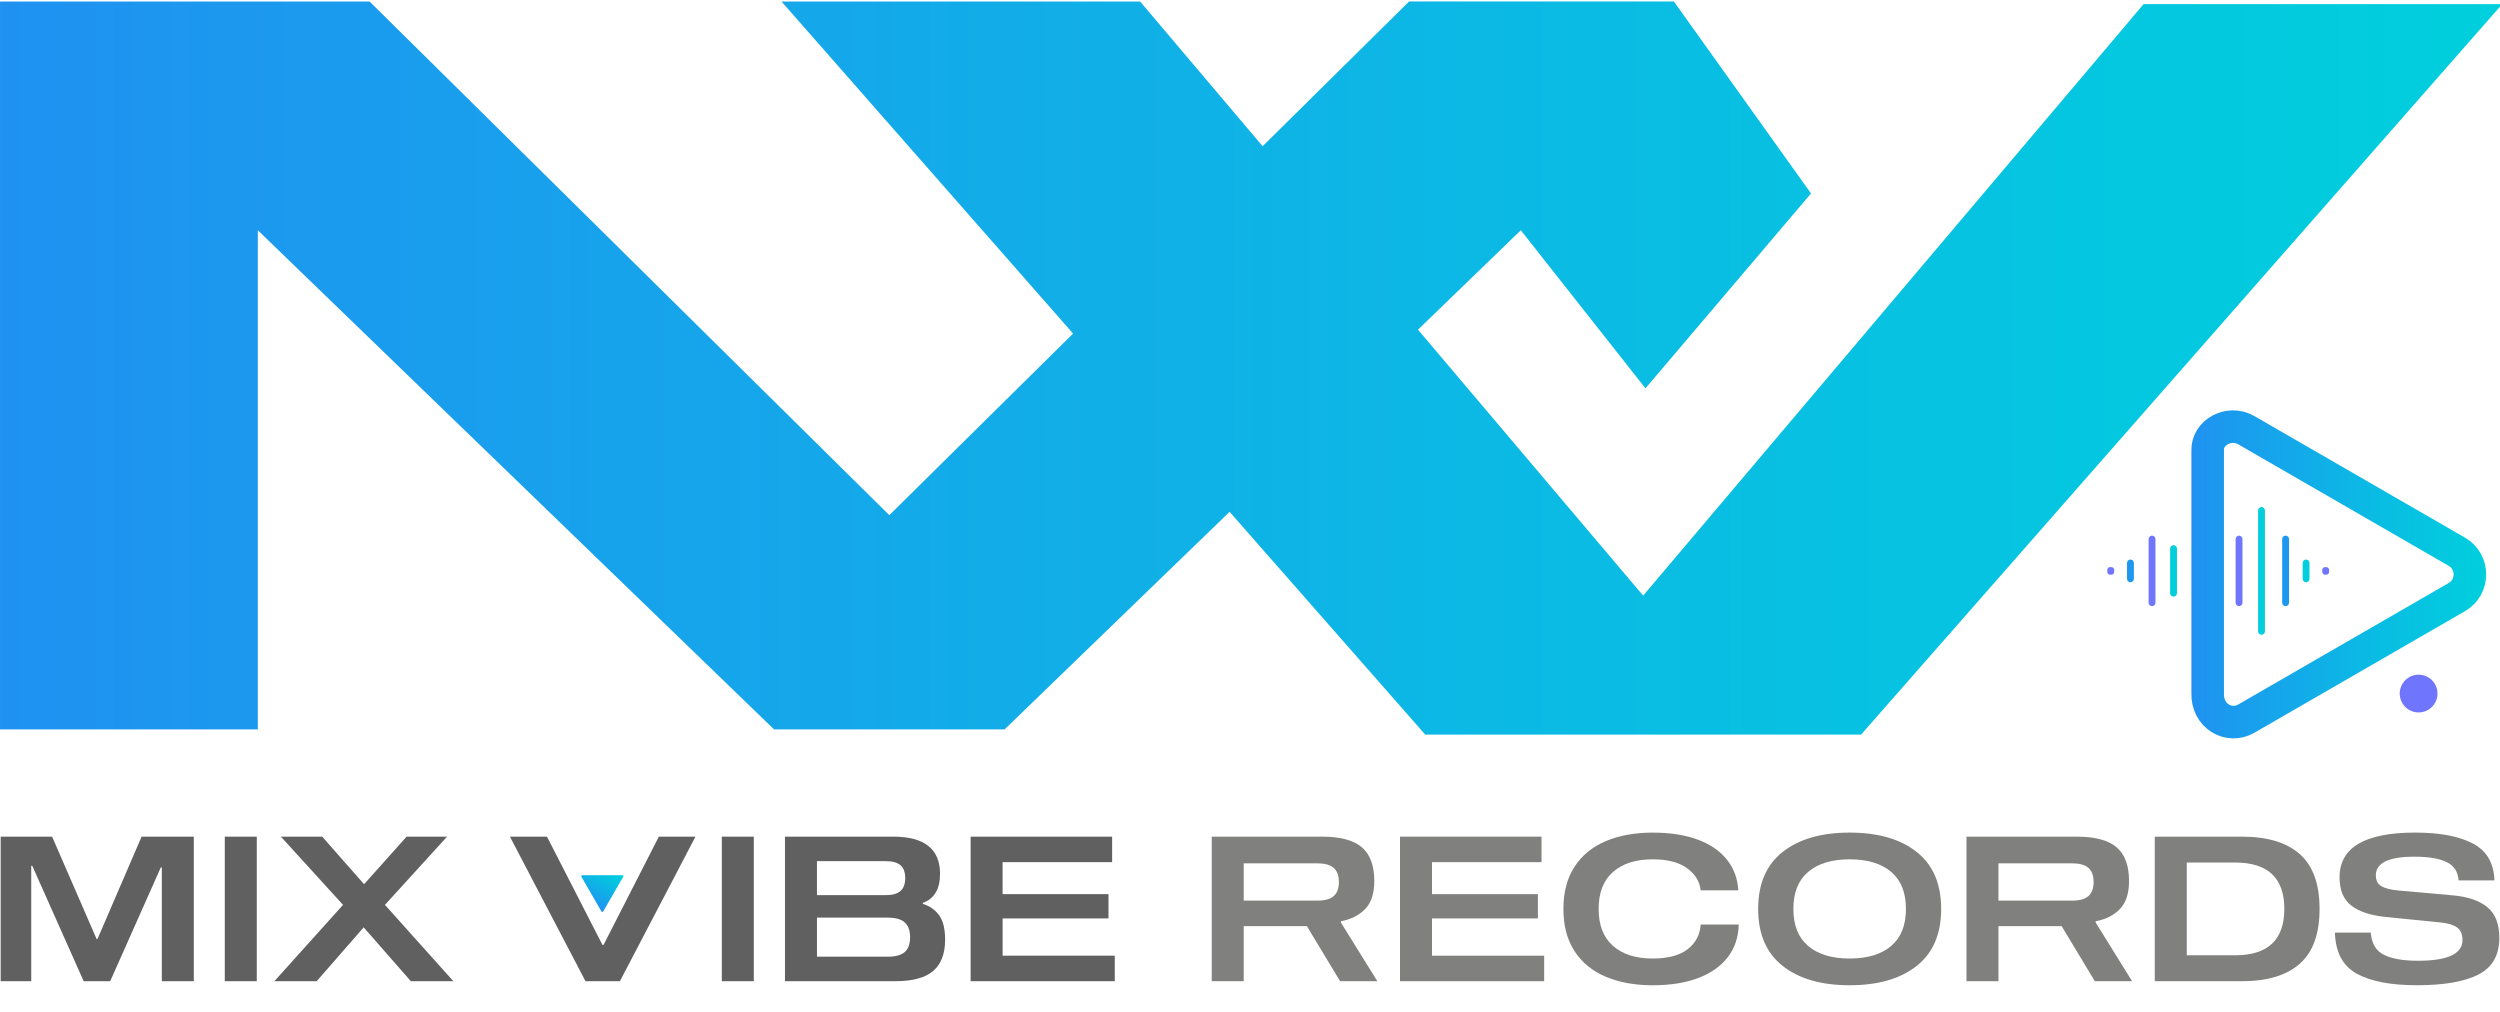
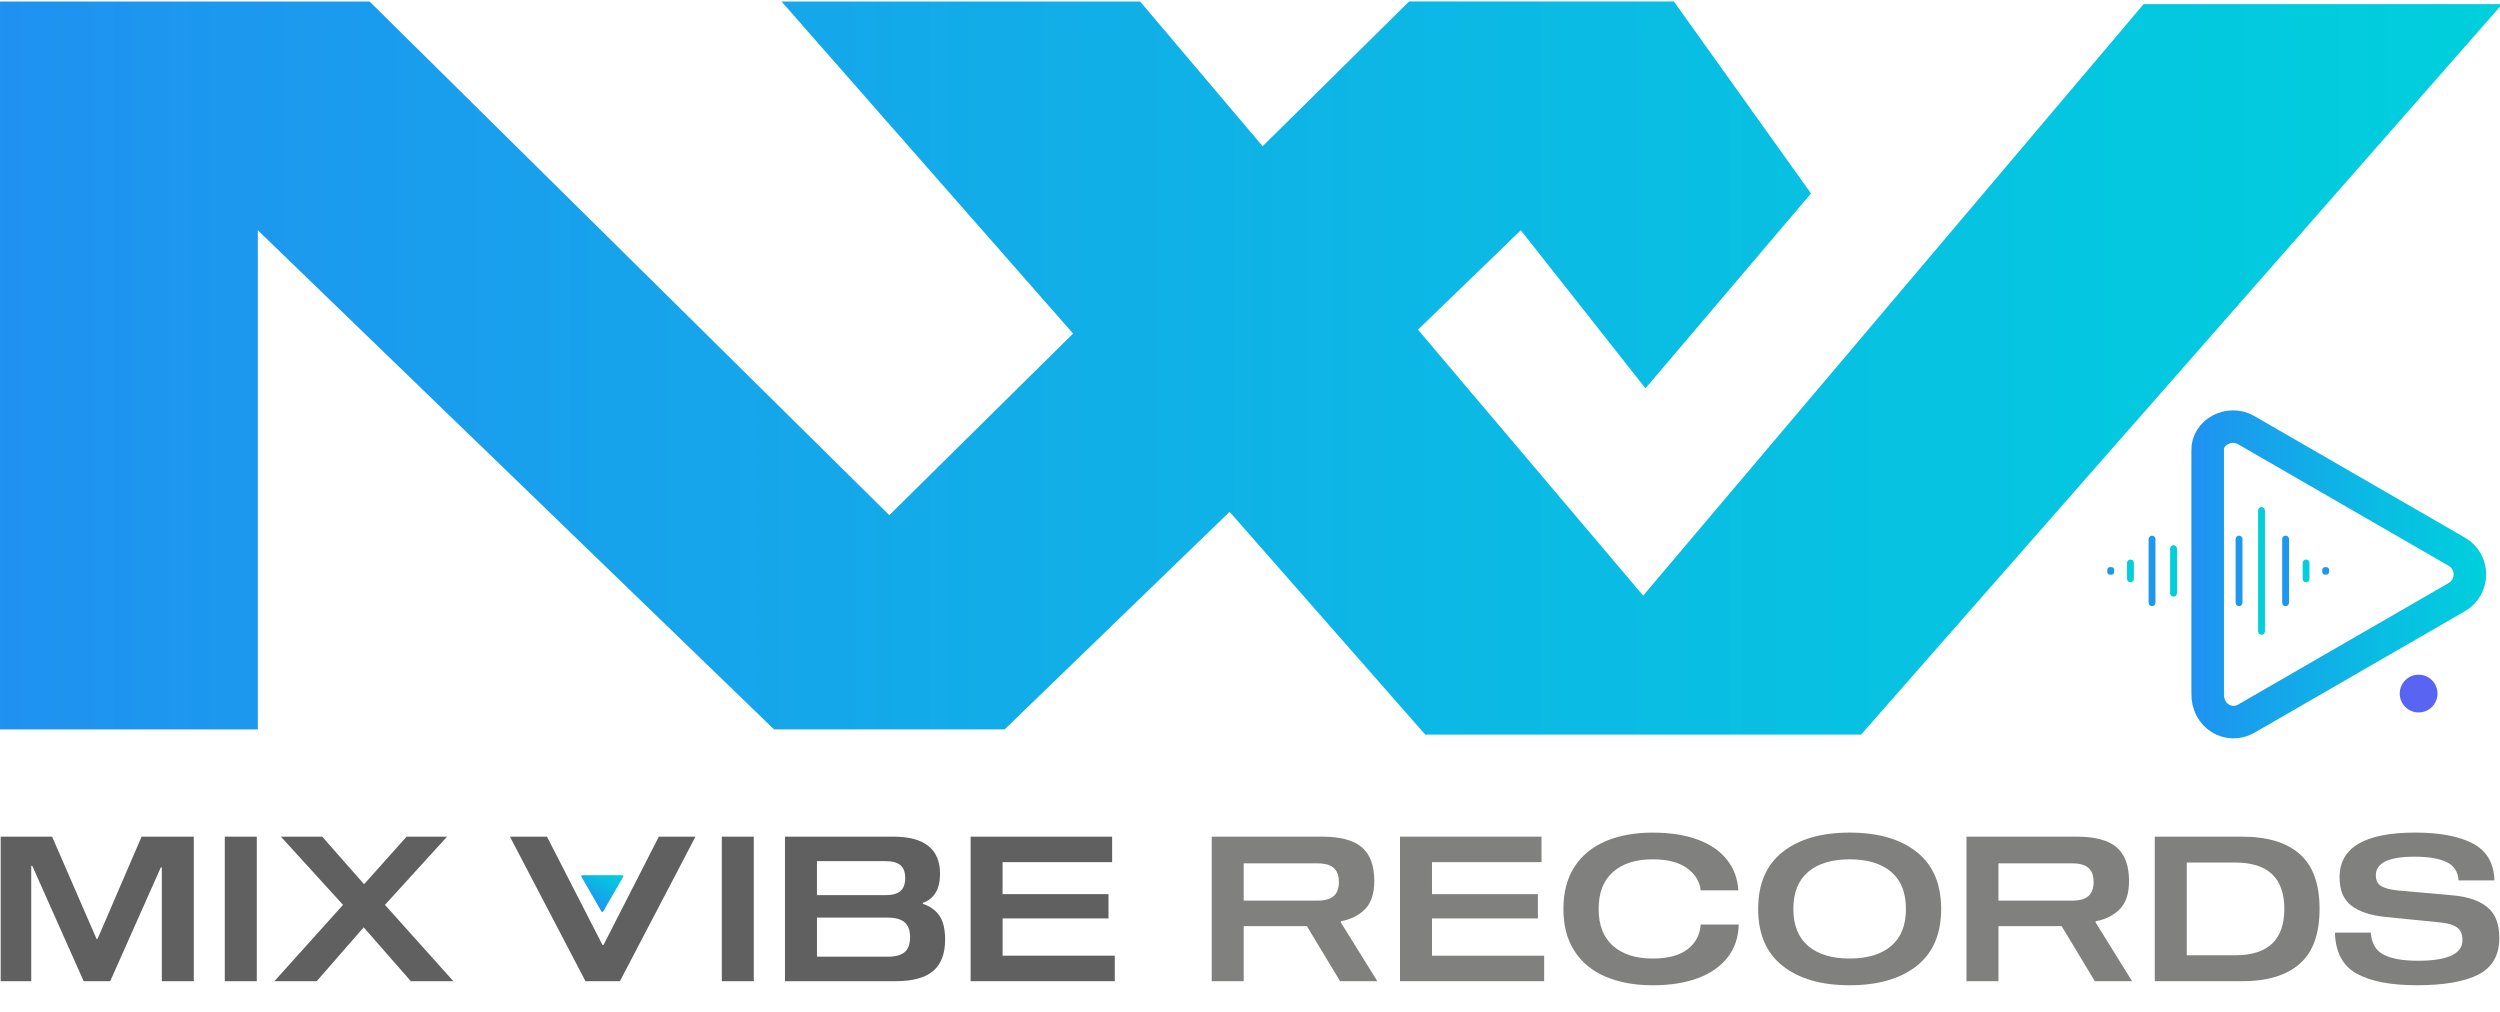
<svg xmlns="http://www.w3.org/2000/svg" xmlns:xlink="http://www.w3.org/1999/xlink" version="1.1" id="Layer_1" x="0px" y="0px" viewBox="0 0 1920.01 777.15" style="enable-background:new 0 0 1920.01 777.15;" xml:space="preserve">
  <style type="text/css">
- 	.st0{fill:none;stroke:url(#SVGID_00000063625022429146094470000001208938083383483293_);stroke-width:25;stroke-miterlimit:10;}
+ 	.st0{fill:none;stroke:url(#SVGID_00000097472565502883245530000010421948133147199641_);stroke-width:25;stroke-miterlimit:10;}
	.st1{fill:#606060;}
	.st2{fill:#80807E;}
- 	.st3{fill:url(#SVGID_00000163051015025200031600000016883492808697791407_);}
- 	.st4{fill:#6F75FD;}
+ 	.st3{fill:url(#SVGID_00000168811249237179454690000016116588586064064167_);}
+ 	.st4{fill:#5865F2;}
	.st5{fill:#1D98EE;}
	.st6{fill:#02CEDC;}
</style>
  <g>
    <defs>
      <path id="SVGID_1_" d="M1263.73,298.24l-95.75-121.4L771.55,560.16h-177.1L198.01,176.84v383.32h-198v-559h283.83L683,395.65    l399.16-394.5h203.39l105.32,147.42L1263.73,298.24L1263.73,298.24z M1429.33,564.16h-334.76L600.2,1.16h275.41l386.34,456.27    L1646.3,3.16h275.41L1429.33,564.16L1429.33,564.16z" />
    </defs>
-     <linearGradient id="SVGID_00000114068758247682069770000016595934943040622743_" gradientUnits="userSpaceOnUse" x1="0.011" y1="282.656" x2="1921.709" y2="282.656">
+     <linearGradient id="SVGID_00000167382191692803084970000008109604050211989394_" gradientUnits="userSpaceOnUse" x1="0.011" y1="282.656" x2="1921.709" y2="282.656">
      <stop offset="1.065558e-08" style="stop-color:#1F92F1" />
      <stop offset="0.607" style="stop-color:#0BBAE4" />
      <stop offset="1" style="stop-color:#00CFDD" />
    </linearGradient>
-     <use xlink:href="#SVGID_1_" style="overflow:visible;fill:url(#SVGID_00000114068758247682069770000016595934943040622743_);" />
-     <clipPath id="SVGID_00000040552117615167546900000008063033046527560850_">
+     <use xlink:href="#SVGID_1_" style="overflow:visible;fill:url(#SVGID_00000167382191692803084970000008109604050211989394_);" />
+     <clipPath id="SVGID_00000011021889566174544960000009722928541748526988_">
      <use xlink:href="#SVGID_1_" style="overflow:visible;" />
    </clipPath>
  </g>
-   <linearGradient id="SVGID_00000135656563354349440070000018410089374383536049_" gradientUnits="userSpaceOnUse" x1="1683.001" y1="441.119" x2="1909.384" y2="441.119">
+   <linearGradient id="SVGID_00000092426979298766776830000007359538589432071567_" gradientUnits="userSpaceOnUse" x1="1683.001" y1="441.119" x2="1909.384" y2="441.119">
    <stop offset="0" style="stop-color:#1F92F1" />
    <stop offset="0.644" style="stop-color:#09BDE3" />
    <stop offset="1" style="stop-color:#00CFDD" />
  </linearGradient>
-   <path style="fill:none;stroke:url(#SVGID_00000135656563354349440070000018410089374383536049_);stroke-width:25;stroke-miterlimit:10;" d="  M1886.82,423.72l-161.62-93.31c-13.42-7.75-30.19,1.94-29.69,15.43v186.62c-0.5,17.49,16.27,27.18,29.69,19.43l161.62-93.31  C1900.24,450.83,1900.24,431.46,1886.82,423.72z" />
-   <g>
-     <path class="st1" d="M148.85,753.56h-24.57v-87.38h-0.78l-38.87,87.38H64.26l-39.49-88.63h-0.78v88.63H0.52V642.55h39.49   l34.21,78.68h0.62l33.9-78.68h40.11V753.56z" />
-     <path class="st1" d="M172.64,753.56V642.55h24.57v111.02H172.64z" />
-     <path class="st1" d="M348.18,753.56h-32.65L279.3,712.2l-36.07,41.36h-32.5l52.71-58.62l-47.73-52.4h31.72l32.19,36.54l32.65-36.54   h31.1l-47.73,52.4L348.18,753.56z" />
-     <path class="st1" d="M462.72,725.73h0.78l42.49-83.18h28.14l-58.04,111.02h-26.43l-58.04-111.02h28.45L462.72,725.73z" />
-     <path class="st1" d="M554.35,753.56V642.55h24.57v111.02H554.35z" />
-     <path class="st1" d="M721.26,702.95c3.06,4.2,4.59,10.44,4.59,18.74c0,10.78-3.06,18.79-9.17,24.02   c-6.12,5.24-15.76,7.85-28.92,7.85h-84.9V642.55h83.18c23.94,0,35.92,9.54,35.92,28.61c0,5.91-1.14,10.73-3.42,14.46   c-2.28,3.73-5.55,6.32-9.8,7.77v0.78C714.03,695.83,718.2,698.75,721.26,702.95z M691.56,684.29c2.43-2.12,3.65-5.42,3.65-9.87   c0-4.56-1.22-7.88-3.65-9.95c-2.44-2.07-6.25-3.11-11.43-3.11h-52.71v26.12h52.71C685.32,687.48,689.13,686.42,691.56,684.29z    M694.83,731.17c2.75-2.38,4.12-6.17,4.12-11.35c0-5.18-1.38-8.99-4.12-11.43c-2.75-2.43-7.13-3.65-13.14-3.65h-54.26v30.01h54.26   C687.7,734.75,692.08,733.56,694.83,731.17z" />
-     <path class="st1" d="M770.01,686.7h81.32v18.66h-81.32v28.61h86.14v19.59H745.44V642.55h108.68v19.59h-84.12V686.7z" />
-     <path class="st2" d="M1057.8,753.56h-28.61l-25.5-42.29h-48.51v42.29h-24.57V642.55h84.74c13.99,0,24.18,2.72,30.55,8.16   c6.38,5.44,9.56,14.07,9.56,25.89c0,9.54-2.33,16.71-7,21.53c-4.67,4.82-10.88,7.96-18.66,9.41v0.93L1057.8,753.56z M1024.3,688.18   c2.64-2.33,3.96-5.93,3.96-10.81c0-4.87-1.32-8.47-3.96-10.81c-2.64-2.33-6.82-3.5-12.52-3.5h-56.6v28.61h56.6   C1017.48,691.68,1021.65,690.51,1024.3,688.18z" />
-     <path class="st2" d="M1099.78,686.7h81.32v18.66h-81.32v28.61h86.14v19.59h-110.71V642.55h108.68v19.59h-84.12V686.7z" />
-     <path class="st2" d="M1295.7,666.8c-6.22-4.56-15.03-6.84-26.43-6.84c-12.96,0-23.12,3.24-30.48,9.72   c-7.36,6.48-11.04,15.94-11.04,28.38c0,12.44,3.68,21.9,11.04,28.38c7.36,6.48,17.52,9.72,30.48,9.72   c11.71,0,20.65-2.38,26.82-7.15c6.17-4.77,9.51-11.09,10.03-18.97h29.23c-0.21,9.64-2.98,17.96-8.32,24.96   c-5.34,7-12.91,12.36-22.7,16.09c-9.79,3.73-21.48,5.6-35.06,5.6c-13.68,0-25.68-2.18-36-6.53c-10.32-4.35-18.32-10.91-24.02-19.67   c-5.7-8.76-8.55-19.56-8.55-32.42c0-12.85,2.85-23.66,8.55-32.42c5.7-8.76,13.71-15.32,24.02-19.67c10.31-4.35,22.31-6.53,36-6.53   c13.47,0,25.06,1.81,34.75,5.44c9.69,3.63,17.15,8.78,22.39,15.47c5.23,6.69,8.11,14.49,8.63,23.4h-28.92   C1305.39,677.01,1301.91,671.36,1295.7,666.8z" />
-     <path class="st2" d="M1472.01,654.29c12.54,9.9,18.81,24.49,18.81,43.77s-6.27,33.87-18.81,43.77   c-12.54,9.9-29.7,14.85-51.47,14.85c-21.77,0-38.92-4.95-51.46-14.85c-12.54-9.9-18.81-24.49-18.81-43.77s6.27-33.87,18.81-43.77   c12.54-9.9,29.7-14.85,51.46-14.85C1442.32,639.44,1459.47,644.39,1472.01,654.29z M1452.42,726.51   c7.56-6.43,11.35-15.91,11.35-28.45c0-12.54-3.79-22.03-11.35-28.45c-7.57-6.43-18.19-9.64-31.88-9.64s-24.31,3.21-31.87,9.64   c-7.57,6.43-11.35,15.91-11.35,28.45c0,12.54,3.78,22.03,11.35,28.45c7.57,6.43,18.19,9.64,31.87,9.64   S1444.85,732.94,1452.42,726.51z" />
-     <path class="st2" d="M1637.45,753.56h-28.61l-25.5-42.29h-48.51v42.29h-24.57V642.55H1595c13.99,0,24.18,2.72,30.55,8.16   c6.38,5.44,9.56,14.07,9.56,25.89c0,9.54-2.33,16.71-7,21.53c-4.67,4.82-10.88,7.96-18.66,9.41v0.93L1637.45,753.56z    M1603.94,688.18c2.64-2.33,3.96-5.93,3.96-10.81c0-4.87-1.32-8.47-3.96-10.81c-2.64-2.33-6.82-3.5-12.52-3.5h-56.6v28.61h56.6   C1597.13,691.68,1601.3,690.51,1603.94,688.18z" />
-     <path class="st2" d="M1766.19,655.92c10.16,8.92,15.24,22.96,15.24,42.14c0,19.18-5.08,33.22-15.24,42.14   c-10.16,8.92-24.93,13.37-44.31,13.37h-67.01V642.55h67.01C1741.26,642.55,1756.03,647,1766.19,655.92z M1679.43,662.45v71.21   h37.16c25.19,0,37.78-11.87,37.78-35.61c0-23.74-12.59-35.61-37.78-35.61H1679.43z" />
-     <path class="st2" d="M1878.84,661.98c-5.75-2.69-13.92-4.04-24.49-4.04c-19.8,0-29.7,4.77-29.7,14.3c0,3.84,1.35,6.58,4.04,8.24   c2.69,1.66,7.05,2.8,13.06,3.42l41.98,3.73c11.61,1.04,20.47,4.07,26.59,9.1c6.12,5.03,9.17,12.88,9.17,23.56   c0,13.27-5.34,22.65-16.01,28.14c-10.68,5.49-26.43,8.24-47.27,8.24c-20.21,0-35.66-2.98-46.33-8.94   c-10.68-5.96-16.22-16.45-16.64-31.49h27.52c0.62,8.29,3.96,13.97,10.03,17.03c6.06,3.06,14.85,4.59,26.35,4.59   c22.7,0,34.05-5.29,34.05-15.86c0-4.56-1.43-7.83-4.28-9.8c-2.85-1.97-7.02-3.21-12.52-3.73l-41.83-4.2   c-11.71-1.14-20.6-4.04-26.67-8.71c-6.06-4.66-9.1-11.92-9.1-21.77c0-22.91,19.38-34.36,58.15-34.36c18.86,0,33.61,2.8,44.24,8.4   c10.62,5.6,16.14,15.03,16.56,28.3h-27.52C1887.72,669.4,1884.59,664.68,1878.84,661.98z" />
-   </g>
-   <linearGradient id="SVGID_00000145749021059828153790000003956199021918195331_" gradientUnits="userSpaceOnUse" x1="450.663" y1="693.601" x2="466.823" y2="665.61">
+   <path style="fill:none;stroke:url(#SVGID_00000092426979298766776830000007359538589432071567_);stroke-width:25;stroke-miterlimit:10;" d="  M1886.82,423.72l-161.62-93.31c-13.42-7.75-30.19,1.94-29.69,15.43v186.62c-0.5,17.49,16.27,27.18,29.69,19.43l161.62-93.31  C1900.24,450.83,1900.24,431.46,1886.82,423.72z" />
+   <path class="st1" d="M148.85,753.56h-24.57v-87.38h-0.78l-38.87,87.38H64.26l-39.49-88.63h-0.78v88.63H0.52V642.55h39.49  l34.21,78.68h0.62l33.9-78.68h40.11V753.56z" />
+   <path class="st1" d="M172.64,753.56V642.55h24.57v111.02H172.64z" />
+   <path class="st1" d="M348.18,753.56h-32.65L279.3,712.2l-36.07,41.36h-32.5l52.71-58.62l-47.73-52.4h31.72l32.19,36.54l32.65-36.54  h31.1l-47.73,52.4L348.18,753.56z" />
+   <path class="st1" d="M462.72,725.73h0.78l42.49-83.18h28.14l-58.04,111.02h-26.43l-58.04-111.02h28.45L462.72,725.73z" />
+   <path class="st1" d="M554.35,753.56V642.55h24.57v111.02H554.35z" />
+   <path class="st1" d="M721.26,702.95c3.06,4.2,4.59,10.44,4.59,18.74c0,10.78-3.06,18.79-9.17,24.02  c-6.12,5.24-15.76,7.85-28.92,7.85h-84.9V642.55h83.18c23.94,0,35.92,9.54,35.92,28.61c0,5.91-1.14,10.73-3.42,14.46  c-2.28,3.73-5.55,6.32-9.8,7.77v0.78C714.03,695.83,718.2,698.75,721.26,702.95z M691.56,684.29c2.43-2.12,3.65-5.42,3.65-9.87  c0-4.56-1.22-7.88-3.65-9.95c-2.44-2.07-6.25-3.11-11.43-3.11h-52.71v26.12h52.71C685.32,687.48,689.13,686.42,691.56,684.29z   M694.83,731.17c2.75-2.38,4.12-6.17,4.12-11.35c0-5.18-1.38-8.99-4.12-11.43c-2.75-2.43-7.13-3.65-13.14-3.65h-54.26v30.01h54.26  C687.7,734.75,692.08,733.56,694.83,731.17z" />
+   <path class="st1" d="M770.01,686.7h81.32v18.66h-81.32v28.61h86.14v19.59H745.44V642.55h108.68v19.59h-84.12V686.7z" />
+   <path class="st2" d="M1057.8,753.56h-28.61l-25.5-42.29h-48.51v42.29h-24.57V642.55h84.74c13.99,0,24.18,2.72,30.55,8.16  c6.38,5.44,9.56,14.07,9.56,25.89c0,9.54-2.33,16.71-7,21.53c-4.67,4.82-10.88,7.96-18.66,9.41v0.93L1057.8,753.56z M1024.3,688.18  c2.64-2.33,3.96-5.93,3.96-10.81c0-4.87-1.32-8.47-3.96-10.81c-2.64-2.33-6.82-3.5-12.52-3.5h-56.6v28.61h56.6  C1017.48,691.68,1021.65,690.51,1024.3,688.18z" />
+   <path class="st2" d="M1099.78,686.7h81.32v18.66h-81.32v28.61h86.14v19.59h-110.71V642.55h108.68v19.59h-84.12V686.7z" />
+   <path class="st2" d="M1295.7,666.8c-6.22-4.56-15.03-6.84-26.43-6.84c-12.96,0-23.12,3.24-30.48,9.72  c-7.36,6.48-11.04,15.94-11.04,28.38c0,12.44,3.68,21.9,11.04,28.38c7.36,6.48,17.52,9.72,30.48,9.72c11.71,0,20.65-2.38,26.82-7.15  c6.17-4.77,9.51-11.09,10.03-18.97h29.23c-0.21,9.64-2.98,17.96-8.32,24.96c-5.34,7-12.91,12.36-22.7,16.09  c-9.79,3.73-21.48,5.6-35.06,5.6c-13.68,0-25.68-2.18-36-6.53c-10.32-4.35-18.32-10.91-24.02-19.67c-5.7-8.76-8.55-19.56-8.55-32.42  c0-12.85,2.85-23.66,8.55-32.42c5.7-8.76,13.71-15.32,24.02-19.67c10.31-4.35,22.31-6.53,36-6.53c13.47,0,25.06,1.81,34.75,5.44  c9.69,3.63,17.15,8.78,22.39,15.47c5.23,6.69,8.11,14.49,8.63,23.4h-28.92C1305.39,677.01,1301.91,671.36,1295.7,666.8z" />
+   <path class="st2" d="M1472.01,654.29c12.54,9.9,18.81,24.49,18.81,43.77s-6.27,33.87-18.81,43.77c-12.54,9.9-29.7,14.85-51.47,14.85  c-21.77,0-38.92-4.95-51.46-14.85c-12.54-9.9-18.81-24.49-18.81-43.77s6.27-33.87,18.81-43.77c12.54-9.9,29.7-14.85,51.46-14.85  C1442.32,639.44,1459.47,644.39,1472.01,654.29z M1452.42,726.51c7.56-6.43,11.35-15.91,11.35-28.45c0-12.54-3.79-22.03-11.35-28.45  c-7.57-6.43-18.19-9.64-31.88-9.64s-24.31,3.21-31.87,9.64c-7.57,6.43-11.35,15.91-11.35,28.45c0,12.54,3.78,22.03,11.35,28.45  c7.57,6.43,18.19,9.64,31.87,9.64S1444.85,732.94,1452.42,726.51z" />
+   <path class="st2" d="M1637.45,753.56h-28.61l-25.5-42.29h-48.51v42.29h-24.57V642.55H1595c13.99,0,24.18,2.72,30.55,8.16  c6.38,5.44,9.56,14.07,9.56,25.89c0,9.54-2.33,16.71-7,21.53c-4.67,4.82-10.88,7.96-18.66,9.41v0.93L1637.45,753.56z   M1603.94,688.18c2.64-2.33,3.96-5.93,3.96-10.81c0-4.87-1.32-8.47-3.96-10.81c-2.64-2.33-6.82-3.5-12.52-3.5h-56.6v28.61h56.6  C1597.13,691.68,1601.3,690.51,1603.94,688.18z" />
+   <path class="st2" d="M1766.19,655.92c10.16,8.92,15.24,22.96,15.24,42.14c0,19.18-5.08,33.22-15.24,42.14  c-10.16,8.92-24.93,13.37-44.31,13.37h-67.01V642.55h67.01C1741.26,642.55,1756.03,647,1766.19,655.92z M1679.43,662.45v71.21h37.16  c25.19,0,37.78-11.87,37.78-35.61c0-23.74-12.59-35.61-37.78-35.61H1679.43z" />
+   <path class="st2" d="M1878.84,661.98c-5.75-2.69-13.92-4.04-24.49-4.04c-19.8,0-29.7,4.77-29.7,14.3c0,3.84,1.35,6.58,4.04,8.24  c2.69,1.66,7.05,2.8,13.06,3.42l41.98,3.73c11.61,1.04,20.47,4.07,26.59,9.1c6.12,5.03,9.17,12.88,9.17,23.56  c0,13.27-5.34,22.65-16.01,28.14c-10.68,5.49-26.43,8.24-47.27,8.24c-20.21,0-35.66-2.98-46.33-8.94  c-10.68-5.96-16.22-16.45-16.64-31.49h27.52c0.62,8.29,3.96,13.97,10.03,17.03c6.06,3.06,14.85,4.59,26.35,4.59  c22.7,0,34.05-5.29,34.05-15.86c0-4.56-1.43-7.83-4.28-9.8c-2.85-1.97-7.02-3.21-12.52-3.73l-41.83-4.2  c-11.71-1.14-20.6-4.04-26.67-8.71c-6.06-4.66-9.1-11.92-9.1-21.77c0-22.91,19.38-34.36,58.15-34.36c18.86,0,33.61,2.8,44.24,8.4  c10.62,5.6,16.14,15.03,16.56,28.3h-27.52C1887.72,669.4,1884.59,664.68,1878.84,661.98z" />
+   <linearGradient id="SVGID_00000059269420564679729380000017138927614627240321_" gradientUnits="userSpaceOnUse" x1="450.663" y1="693.601" x2="466.823" y2="665.61">
    <stop offset="0" style="stop-color:#1F92F1" />
    <stop offset="0.644" style="stop-color:#09BDE3" />
    <stop offset="1" style="stop-color:#00CFDD" />
  </linearGradient>
-   <path style="fill:url(#SVGID_00000145749021059828153790000003956199021918195331_);" d="M463.27,699.96l15.36-26.61  c0.31-0.53-0.08-1.2-0.69-1.2h-30.72c-0.61,0-1,0.66-0.69,1.2l15.36,26.61C462.2,700.49,462.97,700.49,463.27,699.96z" />
+   <path style="fill:url(#SVGID_00000059269420564679729380000017138927614627240321_);" d="M463.27,699.96l15.36-26.61  c0.31-0.53-0.08-1.2-0.69-1.2h-30.72c-0.61,0-1,0.66-0.69,1.2l15.36,26.61C462.2,700.49,462.97,700.49,463.27,699.96z" />
  <circle class="st4" cx="1857.51" cy="532.66" r="14.5" />
-   <path class="st4" d="M1652.77,465.54L1652.77,465.54c1.45,0,2.63-1.18,2.63-2.63V414c0-1.45-1.18-2.63-2.63-2.63l0,0  c-1.45,0-2.63,1.18-2.63,2.63v48.91C1650.14,464.36,1651.32,465.54,1652.77,465.54z" />
-   <path class="st5" d="M1636.19,447.18L1636.19,447.18c1.45,0,2.63-1.18,2.63-2.63v-12.18c0-1.45-1.18-2.63-2.63-2.63l0,0  c-1.45,0-2.63,1.18-2.63,2.63v12.18C1633.55,446,1634.73,447.18,1636.19,447.18z" />
+   <path class="st5" d="M1652.77,465.54L1652.77,465.54c1.45,0,2.63-1.18,2.63-2.63V414c0-1.45-1.18-2.63-2.63-2.63l0,0  c-1.45,0-2.63,1.18-2.63,2.63v48.91C1650.14,464.36,1651.32,465.54,1652.77,465.54z" />
+   <path class="st6" d="M1636.19,447.18L1636.19,447.18c1.45,0,2.63-1.18,2.63-2.63v-12.18c0-1.45-1.18-2.63-2.63-2.63l0,0  c-1.45,0-2.63,1.18-2.63,2.63v12.18C1633.55,446,1634.73,447.18,1636.19,447.18z" />
  <path class="st6" d="M1771.07,447.18L1771.07,447.18c1.45,0,2.63-1.18,2.63-2.63v-12.18c0-1.45-1.18-2.63-2.63-2.63h0  c-1.45,0-2.63,1.18-2.63,2.63v12.18C1768.44,446,1769.62,447.18,1771.07,447.18z" />
-   <path class="st4" d="M1785.64,441.36h1c1.18,0,2.13-0.95,2.13-2.13v-1.55c0-1.18-0.95-2.13-2.13-2.13h-1  c-1.18,0-2.13,0.95-2.13,2.13v1.55C1783.5,440.41,1784.46,441.36,1785.64,441.36z" />
-   <path class="st4" d="M1620.46,441.36h1.19c1.13,0,2.04-0.91,2.04-2.04v-1.74c0-1.13-0.91-2.04-2.04-2.04h-1.19  c-1.13,0-2.04,0.91-2.04,2.04v1.74C1618.42,440.45,1619.33,441.36,1620.46,441.36z" />
+   <path class="st5" d="M1785.64,441.36h1c1.18,0,2.13-0.95,2.13-2.13v-1.55c0-1.18-0.95-2.13-2.13-2.13h-1  c-1.18,0-2.13,0.95-2.13,2.13v1.55C1783.5,440.41,1784.46,441.36,1785.64,441.36z" />
+   <path class="st5" d="M1620.46,441.36h1.19c1.13,0,2.04-0.91,2.04-2.04v-1.74c0-1.13-0.91-2.04-2.04-2.04h-1.19  c-1.13,0-2.04,0.91-2.04,2.04v1.74C1618.42,440.45,1619.33,441.36,1620.46,441.36z" />
  <path class="st6" d="M1669.29,458.22L1669.29,458.22c1.45,0,2.63-1.18,2.63-2.63v-34.26c0-1.45-1.18-2.63-2.63-2.63l0,0  c-1.45,0-2.63,1.18-2.63,2.63v34.26C1666.65,457.04,1667.83,458.22,1669.29,458.22z" />
-   <path class="st4" d="M1719.59,465.54L1719.59,465.54c1.45,0,2.63-1.18,2.63-2.63V414c0-1.45-1.18-2.63-2.63-2.63l0,0  c-1.45,0-2.63,1.18-2.63,2.63v48.91C1716.96,464.36,1718.14,465.54,1719.59,465.54z" />
+   <path class="st5" d="M1719.59,465.54L1719.59,465.54c1.45,0,2.63-1.18,2.63-2.63V414c0-1.45-1.18-2.63-2.63-2.63l0,0  c-1.45,0-2.63,1.18-2.63,2.63v48.91C1716.96,464.36,1718.14,465.54,1719.59,465.54z" />
  <path class="st6" d="M1736.85,487.51L1736.85,487.51c1.45,0,2.63-1.18,2.63-2.63v-92.84c0-1.45-1.18-2.63-2.63-2.63l0,0  c-1.45,0-2.63,1.18-2.63,2.63v92.84C1734.21,486.33,1735.39,487.51,1736.85,487.51z" />
  <path class="st5" d="M1752.73,414v48.91c0,1.45,1.18,2.63,2.63,2.63l0,0c1.45,0,2.63-1.18,2.63-2.63V414c0-1.45-1.18-2.63-2.63-2.63  l0,0C1753.91,411.37,1752.73,412.55,1752.73,414z" />
</svg>
